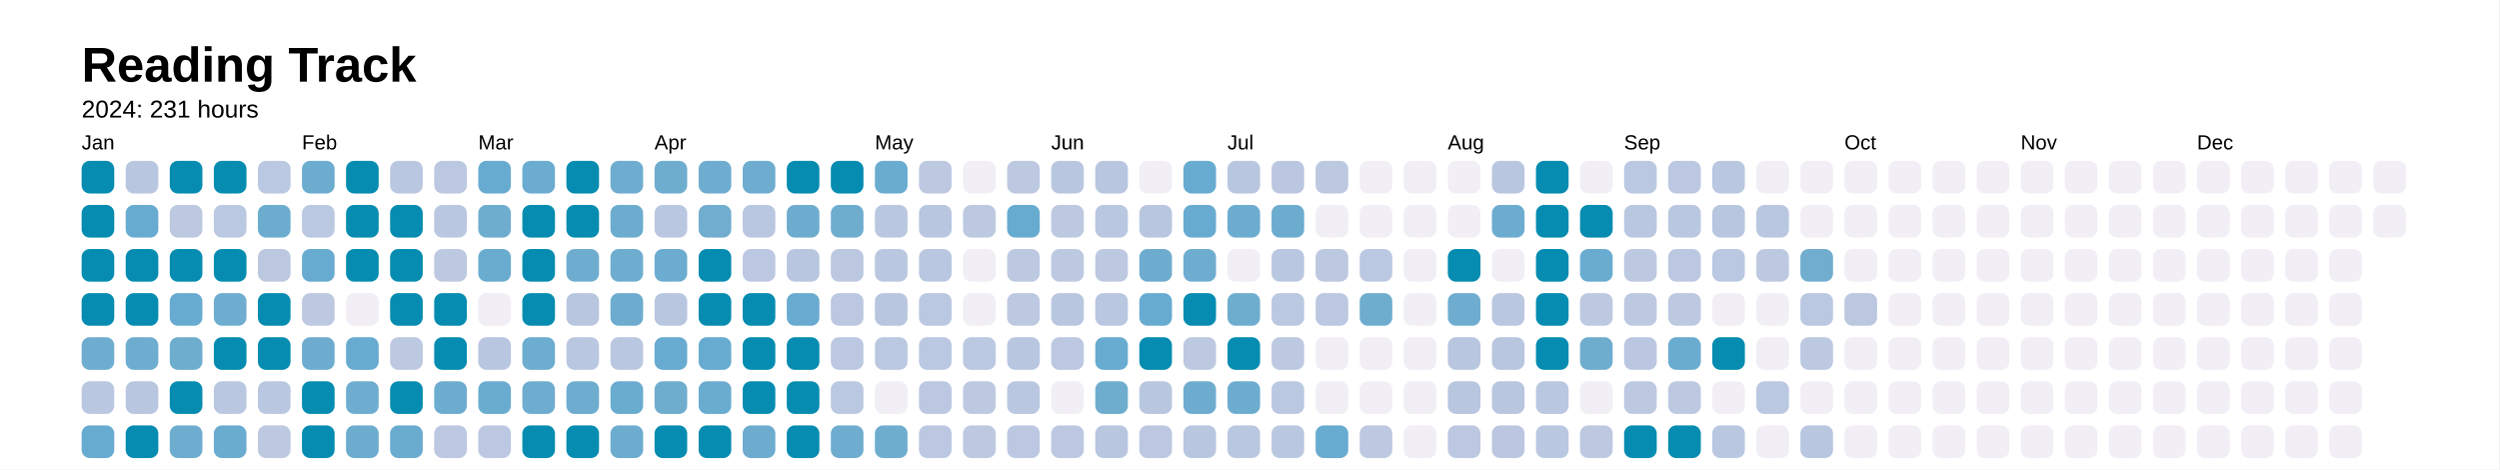
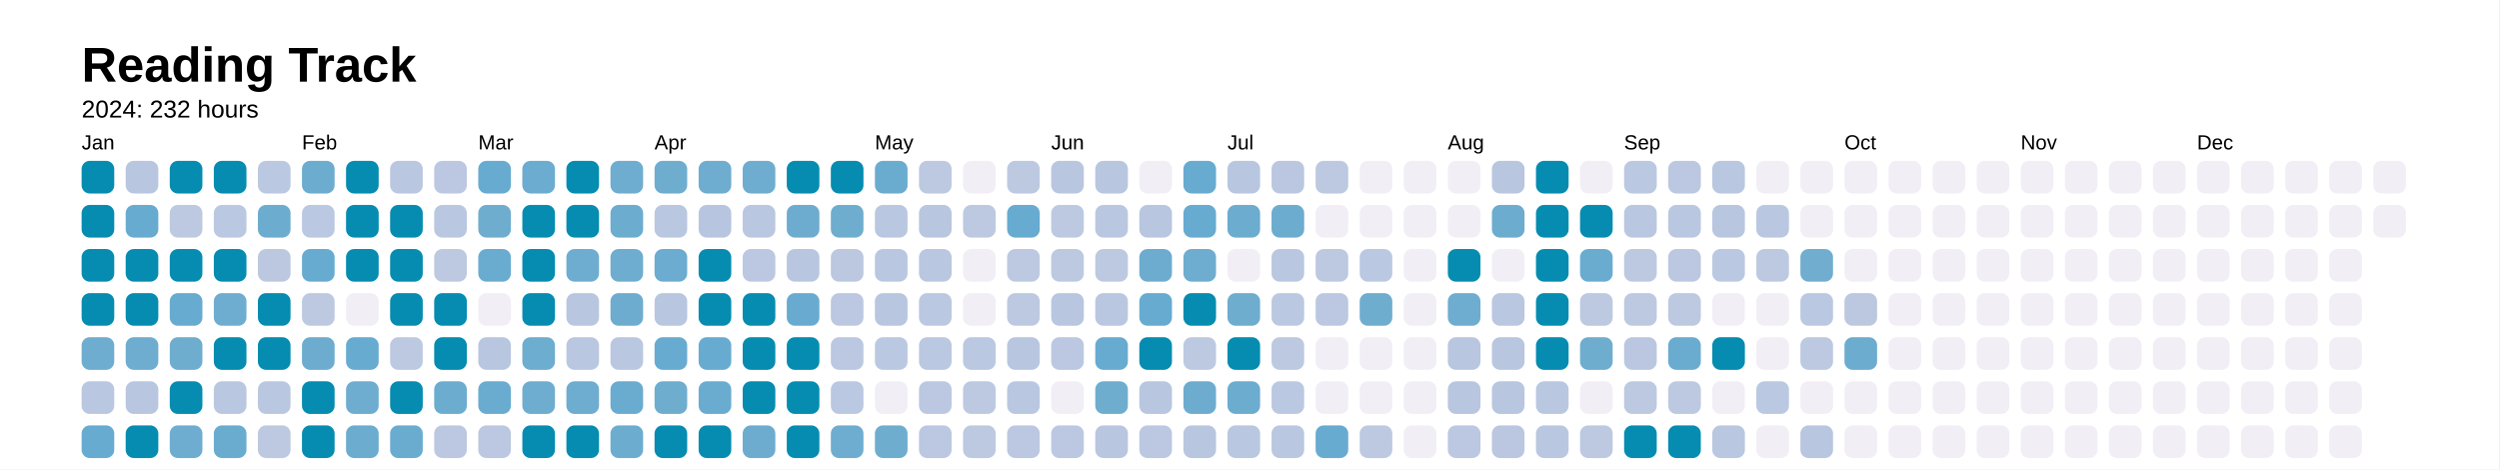
<svg xmlns="http://www.w3.org/2000/svg" baseProfile="full" height="57.5mm" version="1.1" viewBox="0,0,306.2,57.5" width="306.2mm">
  <defs />
  <rect fill="#FFFFFF" height="57.5" width="306.2" x="0" y="0" />
  <text fill="#000000" style="font-size:6px; font-family:Arial; font-weight:bold;" x="10" y="10">Reading Track</text>
-   <text fill="#000000" style="font-size:3px; font-family:Arial;" x="10" y="14.4">2024: 231 hours</text>
+   <text fill="#000000" style="font-size:3px; font-family:Arial;" x="10" y="14.4">2024: 232 hours</text>
  <text fill="#000000" style="font-size:2.5px; font-family:Arial" x="10" y="18.3">Jan</text>
  <rect fill="#058cb0" height="4" rx="1" ry="1" width="4" x="10" y="19.7" />
  <rect fill="#058cb0" height="4" rx="1" ry="1" width="4" x="10" y="25.1" />
  <rect fill="#058cb0" height="4" rx="1" ry="1" width="4" x="10" y="30.5" />
  <rect fill="#058cb0" height="4" rx="1" ry="1" width="4" x="10" y="35.9" />
  <rect fill="#6eadcf" height="4" rx="1" ry="1" width="4" x="10" y="41.3" />
  <rect fill="#bac7e0" height="4" rx="1" ry="1" width="4" x="10" y="46.7" />
  <rect fill="#67abd0" height="4" rx="1" ry="1" width="4" x="10" y="52.1" />
  <rect fill="#b8c6e0" height="4" rx="1" ry="1" width="4" x="15.4" y="19.7" />
  <rect fill="#68abd0" height="4" rx="1" ry="1" width="4" x="15.4" y="25.1" />
  <rect fill="#058cb0" height="4" rx="1" ry="1" width="4" x="15.4" y="30.5" />
  <rect fill="#058cb0" height="4" rx="1" ry="1" width="4" x="15.4" y="35.9" />
  <rect fill="#6eadcf" height="4" rx="1" ry="1" width="4" x="15.4" y="41.3" />
  <rect fill="#b9c6e0" height="4" rx="1" ry="1" width="4" x="15.4" y="46.7" />
  <rect fill="#058cb0" height="4" rx="1" ry="1" width="4" x="15.4" y="52.1" />
  <rect fill="#058cb0" height="4" rx="1" ry="1" width="4" x="20.8" y="19.7" />
  <rect fill="#bcc9e1" height="4" rx="1" ry="1" width="4" x="20.8" y="25.1" />
  <rect fill="#058cb0" height="4" rx="1" ry="1" width="4" x="20.8" y="30.5" />
  <rect fill="#68abd0" height="4" rx="1" ry="1" width="4" x="20.8" y="35.9" />
  <rect fill="#6fadcf" height="4" rx="1" ry="1" width="4" x="20.8" y="41.3" />
  <rect fill="#058cb0" height="4" rx="1" ry="1" width="4" x="20.8" y="46.7" />
  <rect fill="#6eadcf" height="4" rx="1" ry="1" width="4" x="20.8" y="52.1" />
  <rect fill="#058cb0" height="4" rx="1" ry="1" width="4" x="26.2" y="19.7" />
  <rect fill="#bbc8e1" height="4" rx="1" ry="1" width="4" x="26.2" y="25.1" />
  <rect fill="#058cb0" height="4" rx="1" ry="1" width="4" x="26.2" y="30.5" />
  <rect fill="#6eadcf" height="4" rx="1" ry="1" width="4" x="26.2" y="35.9" />
  <rect fill="#058cb0" height="4" rx="1" ry="1" width="4" x="26.2" y="41.3" />
  <rect fill="#b9c7e0" height="4" rx="1" ry="1" width="4" x="26.2" y="46.7" />
  <rect fill="#6aacd0" height="4" rx="1" ry="1" width="4" x="26.2" y="52.1" />
  <rect fill="#bbc8e1" height="4" rx="1" ry="1" width="4" x="31.6" y="19.7" />
  <rect fill="#6caccf" height="4" rx="1" ry="1" width="4" x="31.6" y="25.1" />
  <rect fill="#bbc8e0" height="4" rx="1" ry="1" width="4" x="31.6" y="30.5" />
  <rect fill="#058cb0" height="4" rx="1" ry="1" width="4" x="31.6" y="35.9" />
  <rect fill="#058cb0" height="4" rx="1" ry="1" width="4" x="31.6" y="41.3" />
  <rect fill="#bac7e0" height="4" rx="1" ry="1" width="4" x="31.6" y="46.7" />
  <rect fill="#bcc9e1" height="4" rx="1" ry="1" width="4" x="31.6" y="52.1" />
  <text fill="#000000" style="font-size:2.5px; font-family:Arial" x="37.0" y="18.3">Feb</text>
  <rect fill="#6caccf" height="4" rx="1" ry="1" width="4" x="37.0" y="19.7" />
  <rect fill="#bbc8e1" height="4" rx="1" ry="1" width="4" x="37.0" y="25.1" />
  <rect fill="#68abd0" height="4" rx="1" ry="1" width="4" x="37.0" y="30.5" />
  <rect fill="#bdc9e1" height="4" rx="1" ry="1" width="4" x="37.0" y="35.9" />
  <rect fill="#6daccf" height="4" rx="1" ry="1" width="4" x="37.0" y="41.3" />
  <rect fill="#058cb0" height="4" rx="1" ry="1" width="4" x="37.0" y="46.7" />
  <rect fill="#058cb0" height="4" rx="1" ry="1" width="4" x="37.0" y="52.1" />
  <rect fill="#058cb0" height="4" rx="1" ry="1" width="4" x="42.4" y="19.7" />
  <rect fill="#058cb0" height="4" rx="1" ry="1" width="4" x="42.4" y="25.1" />
  <rect fill="#058cb0" height="4" rx="1" ry="1" width="4" x="42.4" y="30.5" />
  <rect fill="#f1eef6" height="4" rx="1" ry="1" width="4" x="42.4" y="35.9" />
  <rect fill="#67abd0" height="4" rx="1" ry="1" width="4" x="42.4" y="41.3" />
  <rect fill="#6eadcf" height="4" rx="1" ry="1" width="4" x="42.4" y="46.7" />
  <rect fill="#6baccf" height="4" rx="1" ry="1" width="4" x="42.4" y="52.1" />
  <rect fill="#bac7e0" height="4" rx="1" ry="1" width="4" x="47.8" y="19.7" />
  <rect fill="#058cb0" height="4" rx="1" ry="1" width="4" x="47.8" y="25.1" />
  <rect fill="#058cb0" height="4" rx="1" ry="1" width="4" x="47.8" y="30.5" />
  <rect fill="#058cb0" height="4" rx="1" ry="1" width="4" x="47.8" y="35.9" />
  <rect fill="#bdc9e1" height="4" rx="1" ry="1" width="4" x="47.8" y="41.3" />
  <rect fill="#058cb0" height="4" rx="1" ry="1" width="4" x="47.8" y="46.7" />
  <rect fill="#6aacd0" height="4" rx="1" ry="1" width="4" x="47.8" y="52.1" />
  <rect fill="#bcc8e1" height="4" rx="1" ry="1" width="4" x="53.2" y="19.7" />
  <rect fill="#bac7e0" height="4" rx="1" ry="1" width="4" x="53.2" y="25.1" />
  <rect fill="#bdc9e1" height="4" rx="1" ry="1" width="4" x="53.2" y="30.5" />
  <rect fill="#058cb0" height="4" rx="1" ry="1" width="4" x="53.2" y="35.9" />
  <rect fill="#058cb0" height="4" rx="1" ry="1" width="4" x="53.2" y="41.3" />
  <rect fill="#6caccf" height="4" rx="1" ry="1" width="4" x="53.2" y="46.7" />
  <rect fill="#bcc8e1" height="4" rx="1" ry="1" width="4" x="53.2" y="52.1" />
  <text fill="#000000" style="font-size:2.5px; font-family:Arial" x="58.6" y="18.3">Mar</text>
  <rect fill="#68abd0" height="4" rx="1" ry="1" width="4" x="58.6" y="19.7" />
  <rect fill="#6fadcf" height="4" rx="1" ry="1" width="4" x="58.6" y="25.1" />
  <rect fill="#69acd0" height="4" rx="1" ry="1" width="4" x="58.6" y="30.5" />
  <rect fill="#f1eef6" height="4" rx="1" ry="1" width="4" x="58.6" y="35.9" />
  <rect fill="#b9c6e0" height="4" rx="1" ry="1" width="4" x="58.6" y="41.3" />
  <rect fill="#69acd0" height="4" rx="1" ry="1" width="4" x="58.6" y="46.7" />
  <rect fill="#bcc8e1" height="4" rx="1" ry="1" width="4" x="58.6" y="52.1" />
  <rect fill="#6bacd0" height="4" rx="1" ry="1" width="4" x="64" y="19.7" />
  <rect fill="#058cb0" height="4" rx="1" ry="1" width="4" x="64" y="25.1" />
  <rect fill="#058cb0" height="4" rx="1" ry="1" width="4" x="64" y="30.5" />
  <rect fill="#058cb0" height="4" rx="1" ry="1" width="4" x="64" y="35.9" />
  <rect fill="#6dadcf" height="4" rx="1" ry="1" width="4" x="64" y="41.3" />
  <rect fill="#6eadcf" height="4" rx="1" ry="1" width="4" x="64" y="46.7" />
  <rect fill="#058cb0" height="4" rx="1" ry="1" width="4" x="64" y="52.1" />
  <rect fill="#058cb0" height="4" rx="1" ry="1" width="4" x="69.4" y="19.7" />
  <rect fill="#058cb0" height="4" rx="1" ry="1" width="4" x="69.4" y="25.1" />
  <rect fill="#6eadcf" height="4" rx="1" ry="1" width="4" x="69.4" y="30.5" />
  <rect fill="#b9c6e0" height="4" rx="1" ry="1" width="4" x="69.4" y="35.9" />
  <rect fill="#bac7e0" height="4" rx="1" ry="1" width="4" x="69.4" y="41.3" />
  <rect fill="#6eadcf" height="4" rx="1" ry="1" width="4" x="69.4" y="46.7" />
  <rect fill="#058cb0" height="4" rx="1" ry="1" width="4" x="69.4" y="52.1" />
  <rect fill="#6eadcf" height="4" rx="1" ry="1" width="4" x="74.8" y="19.7" />
  <rect fill="#6baccf" height="4" rx="1" ry="1" width="4" x="74.8" y="25.1" />
  <rect fill="#6eadcf" height="4" rx="1" ry="1" width="4" x="74.8" y="30.5" />
  <rect fill="#6daccf" height="4" rx="1" ry="1" width="4" x="74.8" y="35.9" />
  <rect fill="#bac7e0" height="4" rx="1" ry="1" width="4" x="74.8" y="41.3" />
  <rect fill="#69acd0" height="4" rx="1" ry="1" width="4" x="74.8" y="46.7" />
  <rect fill="#6caccf" height="4" rx="1" ry="1" width="4" x="74.8" y="52.1" />
  <text fill="#000000" style="font-size:2.5px; font-family:Arial" x="80.2" y="18.3">Apr</text>
  <rect fill="#6fadcf" height="4" rx="1" ry="1" width="4" x="80.2" y="19.7" />
  <rect fill="#bac7e0" height="4" rx="1" ry="1" width="4" x="80.2" y="25.1" />
  <rect fill="#6bacd0" height="4" rx="1" ry="1" width="4" x="80.2" y="30.5" />
  <rect fill="#b8c6e0" height="4" rx="1" ry="1" width="4" x="80.2" y="35.9" />
  <rect fill="#67abd0" height="4" rx="1" ry="1" width="4" x="80.2" y="41.3" />
  <rect fill="#6fadcf" height="4" rx="1" ry="1" width="4" x="80.2" y="46.7" />
  <rect fill="#058cb0" height="4" rx="1" ry="1" width="4" x="80.2" y="52.1" />
  <rect fill="#6eadcf" height="4" rx="1" ry="1" width="4" x="85.6" y="19.7" />
-   <rect fill="#70adcf" height="4" rx="1" ry="1" width="4" x="85.6" y="25.1" />
+   <rect fill="#b7c5e0" height="4" rx="1" ry="1" width="4" x="85.6" y="25.1" />
  <rect fill="#058cb0" height="4" rx="1" ry="1" width="4" x="85.6" y="30.5" />
  <rect fill="#058cb0" height="4" rx="1" ry="1" width="4" x="85.6" y="35.9" />
  <rect fill="#67abd0" height="4" rx="1" ry="1" width="4" x="85.6" y="41.3" />
  <rect fill="#6aacd0" height="4" rx="1" ry="1" width="4" x="85.6" y="46.7" />
  <rect fill="#058cb0" height="4" rx="1" ry="1" width="4" x="85.6" y="52.1" />
  <rect fill="#6eadcf" height="4" rx="1" ry="1" width="4" x="91" y="19.7" />
  <rect fill="#bac7e0" height="4" rx="1" ry="1" width="4" x="91" y="25.1" />
  <rect fill="#bcc8e1" height="4" rx="1" ry="1" width="4" x="91" y="30.5" />
  <rect fill="#058cb0" height="4" rx="1" ry="1" width="4" x="91" y="35.9" />
  <rect fill="#058cb0" height="4" rx="1" ry="1" width="4" x="91" y="41.3" />
  <rect fill="#058cb0" height="4" rx="1" ry="1" width="4" x="91" y="46.7" />
  <rect fill="#6daccf" height="4" rx="1" ry="1" width="4" x="91" y="52.1" />
  <rect fill="#058cb0" height="4" rx="1" ry="1" width="4" x="96.4" y="19.7" />
  <rect fill="#6daccf" height="4" rx="1" ry="1" width="4" x="96.4" y="25.1" />
  <rect fill="#b9c6e0" height="4" rx="1" ry="1" width="4" x="96.4" y="30.5" />
  <rect fill="#69abd0" height="4" rx="1" ry="1" width="4" x="96.4" y="35.9" />
  <rect fill="#058cb0" height="4" rx="1" ry="1" width="4" x="96.4" y="41.3" />
  <rect fill="#058cb0" height="4" rx="1" ry="1" width="4" x="96.4" y="46.7" />
  <rect fill="#058cb0" height="4" rx="1" ry="1" width="4" x="96.4" y="52.1" />
  <rect fill="#058cb0" height="4" rx="1" ry="1" width="4" x="101.8" y="19.7" />
  <rect fill="#6fadcf" height="4" rx="1" ry="1" width="4" x="101.8" y="25.1" />
  <rect fill="#bbc8e0" height="4" rx="1" ry="1" width="4" x="101.8" y="30.5" />
  <rect fill="#bcc8e1" height="4" rx="1" ry="1" width="4" x="101.8" y="35.9" />
  <rect fill="#bcc8e1" height="4" rx="1" ry="1" width="4" x="101.8" y="41.3" />
  <rect fill="#bbc8e1" height="4" rx="1" ry="1" width="4" x="101.8" y="46.7" />
  <rect fill="#6eadcf" height="4" rx="1" ry="1" width="4" x="101.8" y="52.1" />
  <text fill="#000000" style="font-size:2.5px; font-family:Arial" x="107.2" y="18.3">May</text>
  <rect fill="#6aacd0" height="4" rx="1" ry="1" width="4" x="107.2" y="19.7" />
  <rect fill="#bac7e0" height="4" rx="1" ry="1" width="4" x="107.2" y="25.1" />
  <rect fill="#bac7e0" height="4" rx="1" ry="1" width="4" x="107.2" y="30.5" />
  <rect fill="#b8c6e0" height="4" rx="1" ry="1" width="4" x="107.2" y="35.9" />
  <rect fill="#bbc8e1" height="4" rx="1" ry="1" width="4" x="107.2" y="41.3" />
  <rect fill="#f1eef6" height="4" rx="1" ry="1" width="4" x="107.2" y="46.7" />
  <rect fill="#6fadcf" height="4" rx="1" ry="1" width="4" x="107.2" y="52.1" />
  <rect fill="#bdc9e1" height="4" rx="1" ry="1" width="4" x="112.6" y="19.7" />
  <rect fill="#b8c6e0" height="4" rx="1" ry="1" width="4" x="112.6" y="25.1" />
  <rect fill="#bac7e0" height="4" rx="1" ry="1" width="4" x="112.6" y="30.5" />
  <rect fill="#bbc8e1" height="4" rx="1" ry="1" width="4" x="112.6" y="35.9" />
  <rect fill="#bbc8e1" height="4" rx="1" ry="1" width="4" x="112.6" y="41.3" />
  <rect fill="#bcc8e1" height="4" rx="1" ry="1" width="4" x="112.6" y="46.7" />
  <rect fill="#bcc8e1" height="4" rx="1" ry="1" width="4" x="112.6" y="52.1" />
  <rect fill="#f1eef6" height="4" rx="1" ry="1" width="4" x="118" y="19.7" />
  <rect fill="#bcc9e1" height="4" rx="1" ry="1" width="4" x="118" y="25.1" />
  <rect fill="#f1eef6" height="4" rx="1" ry="1" width="4" x="118" y="30.5" />
  <rect fill="#f1eef6" height="4" rx="1" ry="1" width="4" x="118" y="35.9" />
  <rect fill="#bbc8e1" height="4" rx="1" ry="1" width="4" x="118" y="41.3" />
  <rect fill="#bdc9e1" height="4" rx="1" ry="1" width="4" x="118" y="46.7" />
  <rect fill="#bdc9e1" height="4" rx="1" ry="1" width="4" x="118" y="52.1" />
  <rect fill="#bdc9e1" height="4" rx="1" ry="1" width="4" x="123.4" y="19.7" />
  <rect fill="#67abd0" height="4" rx="1" ry="1" width="4" x="123.4" y="25.1" />
  <rect fill="#bcc9e1" height="4" rx="1" ry="1" width="4" x="123.4" y="30.5" />
  <rect fill="#bdc9e1" height="4" rx="1" ry="1" width="4" x="123.4" y="35.9" />
  <rect fill="#b8c6e0" height="4" rx="1" ry="1" width="4" x="123.4" y="41.3" />
  <rect fill="#bac7e0" height="4" rx="1" ry="1" width="4" x="123.4" y="46.7" />
  <rect fill="#bcc8e1" height="4" rx="1" ry="1" width="4" x="123.4" y="52.1" />
  <text fill="#000000" style="font-size:2.5px; font-family:Arial" x="128.8" y="18.3">Jun</text>
  <rect fill="#b9c6e0" height="4" rx="1" ry="1" width="4" x="128.8" y="19.7" />
  <rect fill="#bcc9e1" height="4" rx="1" ry="1" width="4" x="128.8" y="25.1" />
  <rect fill="#bdc9e1" height="4" rx="1" ry="1" width="4" x="128.8" y="30.5" />
  <rect fill="#b8c6e0" height="4" rx="1" ry="1" width="4" x="128.8" y="35.9" />
  <rect fill="#bcc8e1" height="4" rx="1" ry="1" width="4" x="128.8" y="41.3" />
  <rect fill="#f1eef6" height="4" rx="1" ry="1" width="4" x="128.8" y="46.7" />
  <rect fill="#bcc8e1" height="4" rx="1" ry="1" width="4" x="128.8" y="52.1" />
  <rect fill="#b9c6e0" height="4" rx="1" ry="1" width="4" x="134.2" y="19.7" />
  <rect fill="#bac7e0" height="4" rx="1" ry="1" width="4" x="134.2" y="25.1" />
  <rect fill="#bdc9e1" height="4" rx="1" ry="1" width="4" x="134.2" y="30.5" />
  <rect fill="#bac7e0" height="4" rx="1" ry="1" width="4" x="134.2" y="35.9" />
  <rect fill="#67abd0" height="4" rx="1" ry="1" width="4" x="134.2" y="41.3" />
  <rect fill="#6fadcf" height="4" rx="1" ry="1" width="4" x="134.2" y="46.7" />
  <rect fill="#b9c6e0" height="4" rx="1" ry="1" width="4" x="134.2" y="52.1" />
  <rect fill="#f1eef6" height="4" rx="1" ry="1" width="4" x="139.6" y="19.7" />
  <rect fill="#b8c6e0" height="4" rx="1" ry="1" width="4" x="139.6" y="25.1" />
  <rect fill="#6daccf" height="4" rx="1" ry="1" width="4" x="139.6" y="30.5" />
  <rect fill="#67abd0" height="4" rx="1" ry="1" width="4" x="139.6" y="35.9" />
  <rect fill="#058cb0" height="4" rx="1" ry="1" width="4" x="139.6" y="41.3" />
  <rect fill="#b8c6e0" height="4" rx="1" ry="1" width="4" x="139.6" y="46.7" />
  <rect fill="#bcc8e1" height="4" rx="1" ry="1" width="4" x="139.6" y="52.1" />
  <rect fill="#67abd0" height="4" rx="1" ry="1" width="4" x="145" y="19.7" />
  <rect fill="#67abd0" height="4" rx="1" ry="1" width="4" x="145" y="25.1" />
  <rect fill="#6eadcf" height="4" rx="1" ry="1" width="4" x="145" y="30.5" />
  <rect fill="#058cb0" height="4" rx="1" ry="1" width="4" x="145" y="35.9" />
  <rect fill="#bdc9e1" height="4" rx="1" ry="1" width="4" x="145" y="41.3" />
  <rect fill="#6daccf" height="4" rx="1" ry="1" width="4" x="145" y="46.7" />
  <rect fill="#b8c6e0" height="4" rx="1" ry="1" width="4" x="145" y="52.1" />
  <text fill="#000000" style="font-size:2.5px; font-family:Arial" x="150.4" y="18.3">Jul</text>
  <rect fill="#b8c6e0" height="4" rx="1" ry="1" width="4" x="150.4" y="19.7" />
  <rect fill="#6baccf" height="4" rx="1" ry="1" width="4" x="150.4" y="25.1" />
  <rect fill="#f1eef6" height="4" rx="1" ry="1" width="4" x="150.4" y="30.5" />
  <rect fill="#6fadcf" height="4" rx="1" ry="1" width="4" x="150.4" y="35.9" />
  <rect fill="#058cb0" height="4" rx="1" ry="1" width="4" x="150.4" y="41.3" />
  <rect fill="#6caccf" height="4" rx="1" ry="1" width="4" x="150.4" y="46.7" />
  <rect fill="#b9c7e0" height="4" rx="1" ry="1" width="4" x="150.4" y="52.1" />
  <rect fill="#bbc7e0" height="4" rx="1" ry="1" width="4" x="155.8" y="19.7" />
  <rect fill="#6caccf" height="4" rx="1" ry="1" width="4" x="155.8" y="25.1" />
  <rect fill="#bac7e0" height="4" rx="1" ry="1" width="4" x="155.8" y="30.5" />
  <rect fill="#bbc8e1" height="4" rx="1" ry="1" width="4" x="155.8" y="35.9" />
  <rect fill="#bdc9e1" height="4" rx="1" ry="1" width="4" x="155.8" y="41.3" />
  <rect fill="#bbc8e1" height="4" rx="1" ry="1" width="4" x="155.8" y="46.7" />
  <rect fill="#bac7e0" height="4" rx="1" ry="1" width="4" x="155.8" y="52.1" />
  <rect fill="#bcc9e1" height="4" rx="1" ry="1" width="4" x="161.2" y="19.7" />
  <rect fill="#f1eef6" height="4" rx="1" ry="1" width="4" x="161.2" y="25.1" />
  <rect fill="#bdc9e1" height="4" rx="1" ry="1" width="4" x="161.2" y="30.5" />
  <rect fill="#bcc8e1" height="4" rx="1" ry="1" width="4" x="161.2" y="35.9" />
  <rect fill="#f1eef6" height="4" rx="1" ry="1" width="4" x="161.2" y="41.3" />
  <rect fill="#f1eef6" height="4" rx="1" ry="1" width="4" x="161.2" y="46.7" />
  <rect fill="#68abd0" height="4" rx="1" ry="1" width="4" x="161.2" y="52.1" />
  <rect fill="#f1eef6" height="4" rx="1" ry="1" width="4" x="166.6" y="19.7" />
  <rect fill="#f1eef6" height="4" rx="1" ry="1" width="4" x="166.6" y="25.1" />
  <rect fill="#bbc8e1" height="4" rx="1" ry="1" width="4" x="166.6" y="30.5" />
  <rect fill="#6fadcf" height="4" rx="1" ry="1" width="4" x="166.6" y="35.9" />
  <rect fill="#f1eef6" height="4" rx="1" ry="1" width="4" x="166.6" y="41.3" />
  <rect fill="#f1eef6" height="4" rx="1" ry="1" width="4" x="166.6" y="46.7" />
  <rect fill="#bdc9e1" height="4" rx="1" ry="1" width="4" x="166.6" y="52.1" />
  <rect fill="#f1eef6" height="4" rx="1" ry="1" width="4" x="172" y="19.7" />
  <rect fill="#f1eef6" height="4" rx="1" ry="1" width="4" x="172" y="25.1" />
  <rect fill="#f1eef6" height="4" rx="1" ry="1" width="4" x="172" y="30.5" />
  <rect fill="#f1eef6" height="4" rx="1" ry="1" width="4" x="172" y="35.9" />
  <rect fill="#f1eef6" height="4" rx="1" ry="1" width="4" x="172" y="41.3" />
  <rect fill="#f1eef6" height="4" rx="1" ry="1" width="4" x="172" y="46.7" />
  <rect fill="#f1eef6" height="4" rx="1" ry="1" width="4" x="172" y="52.1" />
  <text fill="#000000" style="font-size:2.5px; font-family:Arial" x="177.4" y="18.3">Aug</text>
  <rect fill="#f1eef6" height="4" rx="1" ry="1" width="4" x="177.4" y="19.7" />
  <rect fill="#f1eef6" height="4" rx="1" ry="1" width="4" x="177.4" y="25.1" />
  <rect fill="#058cb0" height="4" rx="1" ry="1" width="4" x="177.4" y="30.5" />
  <rect fill="#6eadcf" height="4" rx="1" ry="1" width="4" x="177.4" y="35.9" />
  <rect fill="#b9c6e0" height="4" rx="1" ry="1" width="4" x="177.4" y="41.3" />
  <rect fill="#b9c6e0" height="4" rx="1" ry="1" width="4" x="177.4" y="46.7" />
  <rect fill="#bcc8e1" height="4" rx="1" ry="1" width="4" x="177.4" y="52.1" />
  <rect fill="#b9c6e0" height="4" rx="1" ry="1" width="4" x="182.8" y="19.7" />
  <rect fill="#6baccf" height="4" rx="1" ry="1" width="4" x="182.8" y="25.1" />
  <rect fill="#f1eef6" height="4" rx="1" ry="1" width="4" x="182.8" y="30.5" />
  <rect fill="#b9c7e0" height="4" rx="1" ry="1" width="4" x="182.8" y="35.9" />
  <rect fill="#b9c6e0" height="4" rx="1" ry="1" width="4" x="182.8" y="41.3" />
  <rect fill="#b8c6e0" height="4" rx="1" ry="1" width="4" x="182.8" y="46.7" />
  <rect fill="#bbc7e0" height="4" rx="1" ry="1" width="4" x="182.8" y="52.1" />
  <rect fill="#058cb0" height="4" rx="1" ry="1" width="4" x="188.2" y="19.7" />
  <rect fill="#058cb0" height="4" rx="1" ry="1" width="4" x="188.2" y="25.1" />
  <rect fill="#058cb0" height="4" rx="1" ry="1" width="4" x="188.2" y="30.5" />
  <rect fill="#058cb0" height="4" rx="1" ry="1" width="4" x="188.2" y="35.9" />
  <rect fill="#058cb0" height="4" rx="1" ry="1" width="4" x="188.2" y="41.3" />
  <rect fill="#bac7e0" height="4" rx="1" ry="1" width="4" x="188.2" y="46.7" />
  <rect fill="#bac7e0" height="4" rx="1" ry="1" width="4" x="188.2" y="52.1" />
  <rect fill="#f1eef6" height="4" rx="1" ry="1" width="4" x="193.6" y="19.7" />
  <rect fill="#058cb0" height="4" rx="1" ry="1" width="4" x="193.6" y="25.1" />
  <rect fill="#6aacd0" height="4" rx="1" ry="1" width="4" x="193.6" y="30.5" />
  <rect fill="#bcc9e1" height="4" rx="1" ry="1" width="4" x="193.6" y="35.9" />
  <rect fill="#6fadcf" height="4" rx="1" ry="1" width="4" x="193.6" y="41.3" />
  <rect fill="#f1eef6" height="4" rx="1" ry="1" width="4" x="193.6" y="46.7" />
  <rect fill="#bdc9e1" height="4" rx="1" ry="1" width="4" x="193.6" y="52.1" />
  <text fill="#000000" style="font-size:2.5px; font-family:Arial" x="199" y="18.3">Sep</text>
  <rect fill="#bbc8e1" height="4" rx="1" ry="1" width="4" x="199" y="19.7" />
  <rect fill="#bac7e0" height="4" rx="1" ry="1" width="4" x="199" y="25.1" />
  <rect fill="#bdc9e1" height="4" rx="1" ry="1" width="4" x="199" y="30.5" />
  <rect fill="#bdc9e1" height="4" rx="1" ry="1" width="4" x="199" y="35.9" />
  <rect fill="#bbc7e0" height="4" rx="1" ry="1" width="4" x="199" y="41.3" />
  <rect fill="#bdc9e1" height="4" rx="1" ry="1" width="4" x="199" y="46.7" />
  <rect fill="#058cb0" height="4" rx="1" ry="1" width="4" x="199" y="52.1" />
  <rect fill="#bcc8e1" height="4" rx="1" ry="1" width="4" x="204.4" y="19.7" />
  <rect fill="#bac7e0" height="4" rx="1" ry="1" width="4" x="204.4" y="25.1" />
  <rect fill="#bcc8e1" height="4" rx="1" ry="1" width="4" x="204.4" y="30.5" />
  <rect fill="#bdc9e1" height="4" rx="1" ry="1" width="4" x="204.4" y="35.9" />
  <rect fill="#6aacd0" height="4" rx="1" ry="1" width="4" x="204.4" y="41.3" />
  <rect fill="#bcc9e1" height="4" rx="1" ry="1" width="4" x="204.4" y="46.7" />
  <rect fill="#058cb0" height="4" rx="1" ry="1" width="4" x="204.4" y="52.1" />
  <rect fill="#b9c7e0" height="4" rx="1" ry="1" width="4" x="209.8" y="19.7" />
  <rect fill="#b8c6e0" height="4" rx="1" ry="1" width="4" x="209.8" y="25.1" />
  <rect fill="#bbc8e1" height="4" rx="1" ry="1" width="4" x="209.8" y="30.5" />
  <rect fill="#f1eef6" height="4" rx="1" ry="1" width="4" x="209.8" y="35.9" />
  <rect fill="#058cb0" height="4" rx="1" ry="1" width="4" x="209.8" y="41.3" />
  <rect fill="#f1eef6" height="4" rx="1" ry="1" width="4" x="209.8" y="46.7" />
  <rect fill="#b9c7e0" height="4" rx="1" ry="1" width="4" x="209.8" y="52.1" />
  <rect fill="#f1eef6" height="4" rx="1" ry="1" width="4" x="215.2" y="19.7" />
  <rect fill="#bac7e0" height="4" rx="1" ry="1" width="4" x="215.2" y="25.1" />
  <rect fill="#bdc9e1" height="4" rx="1" ry="1" width="4" x="215.2" y="30.5" />
  <rect fill="#f1eef6" height="4" rx="1" ry="1" width="4" x="215.2" y="35.9" />
  <rect fill="#f1eef6" height="4" rx="1" ry="1" width="4" x="215.2" y="41.3" />
  <rect fill="#bbc8e1" height="4" rx="1" ry="1" width="4" x="215.2" y="46.7" />
  <rect fill="#f1eef6" height="4" rx="1" ry="1" width="4" x="215.2" y="52.1" />
  <rect fill="#f1eef6" height="4" rx="1" ry="1" width="4" x="220.6" y="19.7" />
  <rect fill="#f1eef6" height="4" rx="1" ry="1" width="4" x="220.6" y="25.1" />
  <rect fill="#70adcf" height="4" rx="1" ry="1" width="4" x="220.6" y="30.5" />
  <rect fill="#bbc8e1" height="4" rx="1" ry="1" width="4" x="220.6" y="35.9" />
  <rect fill="#bcc9e1" height="4" rx="1" ry="1" width="4" x="220.6" y="41.3" />
  <rect fill="#f1eef6" height="4" rx="1" ry="1" width="4" x="220.6" y="46.7" />
  <rect fill="#b9c6e0" height="4" rx="1" ry="1" width="4" x="220.6" y="52.1" />
  <text fill="#000000" style="font-size:2.5px; font-family:Arial" x="226" y="18.3">Oct</text>
  <rect fill="#f1eef6" height="4" rx="1" ry="1" width="4" x="226" y="19.7" />
  <rect fill="#f1eef6" height="4" rx="1" ry="1" width="4" x="226" y="25.1" />
  <rect fill="#f1eef6" height="4" rx="1" ry="1" width="4" x="226" y="30.5" />
  <rect fill="#bbc8e0" height="4" rx="1" ry="1" width="4" x="226" y="35.9" />
-   <rect fill="#f1eef6" height="4" rx="1" ry="1" width="4" x="226" y="41.3" />
+   <rect fill="#6caccf" height="4" rx="1" ry="1" width="4" x="226" y="41.3" />
  <rect fill="#f1eef6" height="4" rx="1" ry="1" width="4" x="226" y="46.7" />
  <rect fill="#f1eef6" height="4" rx="1" ry="1" width="4" x="226" y="52.1" />
  <rect fill="#f1eef6" height="4" rx="1" ry="1" width="4" x="231.4" y="19.7" />
  <rect fill="#f1eef6" height="4" rx="1" ry="1" width="4" x="231.4" y="25.1" />
  <rect fill="#f1eef6" height="4" rx="1" ry="1" width="4" x="231.4" y="30.5" />
  <rect fill="#f1eef6" height="4" rx="1" ry="1" width="4" x="231.4" y="35.9" />
  <rect fill="#f1eef6" height="4" rx="1" ry="1" width="4" x="231.4" y="41.3" />
  <rect fill="#f1eef6" height="4" rx="1" ry="1" width="4" x="231.4" y="46.7" />
  <rect fill="#f1eef6" height="4" rx="1" ry="1" width="4" x="231.4" y="52.1" />
  <rect fill="#f1eef6" height="4" rx="1" ry="1" width="4" x="236.8" y="19.7" />
  <rect fill="#f1eef6" height="4" rx="1" ry="1" width="4" x="236.8" y="25.1" />
  <rect fill="#f1eef6" height="4" rx="1" ry="1" width="4" x="236.8" y="30.5" />
  <rect fill="#f1eef6" height="4" rx="1" ry="1" width="4" x="236.8" y="35.9" />
  <rect fill="#f1eef6" height="4" rx="1" ry="1" width="4" x="236.8" y="41.3" />
  <rect fill="#f1eef6" height="4" rx="1" ry="1" width="4" x="236.8" y="46.7" />
  <rect fill="#f1eef6" height="4" rx="1" ry="1" width="4" x="236.8" y="52.1" />
  <rect fill="#f1eef6" height="4" rx="1" ry="1" width="4" x="242.2" y="19.7" />
  <rect fill="#f1eef6" height="4" rx="1" ry="1" width="4" x="242.2" y="25.1" />
  <rect fill="#f1eef6" height="4" rx="1" ry="1" width="4" x="242.2" y="30.5" />
  <rect fill="#f1eef6" height="4" rx="1" ry="1" width="4" x="242.2" y="35.9" />
  <rect fill="#f1eef6" height="4" rx="1" ry="1" width="4" x="242.2" y="41.3" />
  <rect fill="#f1eef6" height="4" rx="1" ry="1" width="4" x="242.2" y="46.7" />
  <rect fill="#f1eef6" height="4" rx="1" ry="1" width="4" x="242.2" y="52.1" />
  <text fill="#000000" style="font-size:2.5px; font-family:Arial" x="247.6" y="18.3">Nov</text>
  <rect fill="#f1eef6" height="4" rx="1" ry="1" width="4" x="247.6" y="19.7" />
  <rect fill="#f1eef6" height="4" rx="1" ry="1" width="4" x="247.6" y="25.1" />
  <rect fill="#f1eef6" height="4" rx="1" ry="1" width="4" x="247.6" y="30.5" />
  <rect fill="#f1eef6" height="4" rx="1" ry="1" width="4" x="247.6" y="35.9" />
  <rect fill="#f1eef6" height="4" rx="1" ry="1" width="4" x="247.6" y="41.3" />
  <rect fill="#f1eef6" height="4" rx="1" ry="1" width="4" x="247.6" y="46.7" />
  <rect fill="#f1eef6" height="4" rx="1" ry="1" width="4" x="247.6" y="52.1" />
  <rect fill="#f1eef6" height="4" rx="1" ry="1" width="4" x="253" y="19.7" />
  <rect fill="#f1eef6" height="4" rx="1" ry="1" width="4" x="253" y="25.1" />
  <rect fill="#f1eef6" height="4" rx="1" ry="1" width="4" x="253" y="30.5" />
  <rect fill="#f1eef6" height="4" rx="1" ry="1" width="4" x="253" y="35.9" />
  <rect fill="#f1eef6" height="4" rx="1" ry="1" width="4" x="253" y="41.3" />
  <rect fill="#f1eef6" height="4" rx="1" ry="1" width="4" x="253" y="46.7" />
  <rect fill="#f1eef6" height="4" rx="1" ry="1" width="4" x="253" y="52.1" />
  <rect fill="#f1eef6" height="4" rx="1" ry="1" width="4" x="258.4" y="19.7" />
  <rect fill="#f1eef6" height="4" rx="1" ry="1" width="4" x="258.4" y="25.1" />
  <rect fill="#f1eef6" height="4" rx="1" ry="1" width="4" x="258.4" y="30.5" />
  <rect fill="#f1eef6" height="4" rx="1" ry="1" width="4" x="258.4" y="35.9" />
  <rect fill="#f1eef6" height="4" rx="1" ry="1" width="4" x="258.4" y="41.3" />
  <rect fill="#f1eef6" height="4" rx="1" ry="1" width="4" x="258.4" y="46.7" />
  <rect fill="#f1eef6" height="4" rx="1" ry="1" width="4" x="258.4" y="52.1" />
  <rect fill="#f1eef6" height="4" rx="1" ry="1" width="4" x="263.8" y="19.7" />
  <rect fill="#f1eef6" height="4" rx="1" ry="1" width="4" x="263.8" y="25.1" />
  <rect fill="#f1eef6" height="4" rx="1" ry="1" width="4" x="263.8" y="30.5" />
  <rect fill="#f1eef6" height="4" rx="1" ry="1" width="4" x="263.8" y="35.9" />
  <rect fill="#f1eef6" height="4" rx="1" ry="1" width="4" x="263.8" y="41.3" />
  <rect fill="#f1eef6" height="4" rx="1" ry="1" width="4" x="263.8" y="46.7" />
  <rect fill="#f1eef6" height="4" rx="1" ry="1" width="4" x="263.8" y="52.1" />
  <text fill="#000000" style="font-size:2.5px; font-family:Arial" x="269.2" y="18.3">Dec</text>
  <rect fill="#f1eef6" height="4" rx="1" ry="1" width="4" x="269.2" y="19.7" />
  <rect fill="#f1eef6" height="4" rx="1" ry="1" width="4" x="269.2" y="25.1" />
  <rect fill="#f1eef6" height="4" rx="1" ry="1" width="4" x="269.2" y="30.5" />
  <rect fill="#f1eef6" height="4" rx="1" ry="1" width="4" x="269.2" y="35.9" />
  <rect fill="#f1eef6" height="4" rx="1" ry="1" width="4" x="269.2" y="41.3" />
  <rect fill="#f1eef6" height="4" rx="1" ry="1" width="4" x="269.2" y="46.7" />
  <rect fill="#f1eef6" height="4" rx="1" ry="1" width="4" x="269.2" y="52.1" />
  <rect fill="#f1eef6" height="4" rx="1" ry="1" width="4" x="274.6" y="19.7" />
  <rect fill="#f1eef6" height="4" rx="1" ry="1" width="4" x="274.6" y="25.1" />
  <rect fill="#f1eef6" height="4" rx="1" ry="1" width="4" x="274.6" y="30.5" />
  <rect fill="#f1eef6" height="4" rx="1" ry="1" width="4" x="274.6" y="35.9" />
  <rect fill="#f1eef6" height="4" rx="1" ry="1" width="4" x="274.6" y="41.3" />
  <rect fill="#f1eef6" height="4" rx="1" ry="1" width="4" x="274.6" y="46.7" />
  <rect fill="#f1eef6" height="4" rx="1" ry="1" width="4" x="274.6" y="52.1" />
  <rect fill="#f1eef6" height="4" rx="1" ry="1" width="4" x="280" y="19.7" />
  <rect fill="#f1eef6" height="4" rx="1" ry="1" width="4" x="280" y="25.1" />
  <rect fill="#f1eef6" height="4" rx="1" ry="1" width="4" x="280" y="30.5" />
  <rect fill="#f1eef6" height="4" rx="1" ry="1" width="4" x="280" y="35.9" />
  <rect fill="#f1eef6" height="4" rx="1" ry="1" width="4" x="280" y="41.3" />
  <rect fill="#f1eef6" height="4" rx="1" ry="1" width="4" x="280" y="46.7" />
  <rect fill="#f1eef6" height="4" rx="1" ry="1" width="4" x="280" y="52.1" />
  <rect fill="#f1eef6" height="4" rx="1" ry="1" width="4" x="285.4" y="19.7" />
  <rect fill="#f1eef6" height="4" rx="1" ry="1" width="4" x="285.4" y="25.1" />
  <rect fill="#f1eef6" height="4" rx="1" ry="1" width="4" x="285.4" y="30.5" />
  <rect fill="#f1eef6" height="4" rx="1" ry="1" width="4" x="285.4" y="35.9" />
  <rect fill="#f1eef6" height="4" rx="1" ry="1" width="4" x="285.4" y="41.3" />
  <rect fill="#f1eef6" height="4" rx="1" ry="1" width="4" x="285.4" y="46.7" />
  <rect fill="#f1eef6" height="4" rx="1" ry="1" width="4" x="285.4" y="52.1" />
  <rect fill="#f1eef6" height="4" rx="1" ry="1" width="4" x="290.8" y="19.7" />
  <rect fill="#f1eef6" height="4" rx="1" ry="1" width="4" x="290.8" y="25.1" />
</svg>
